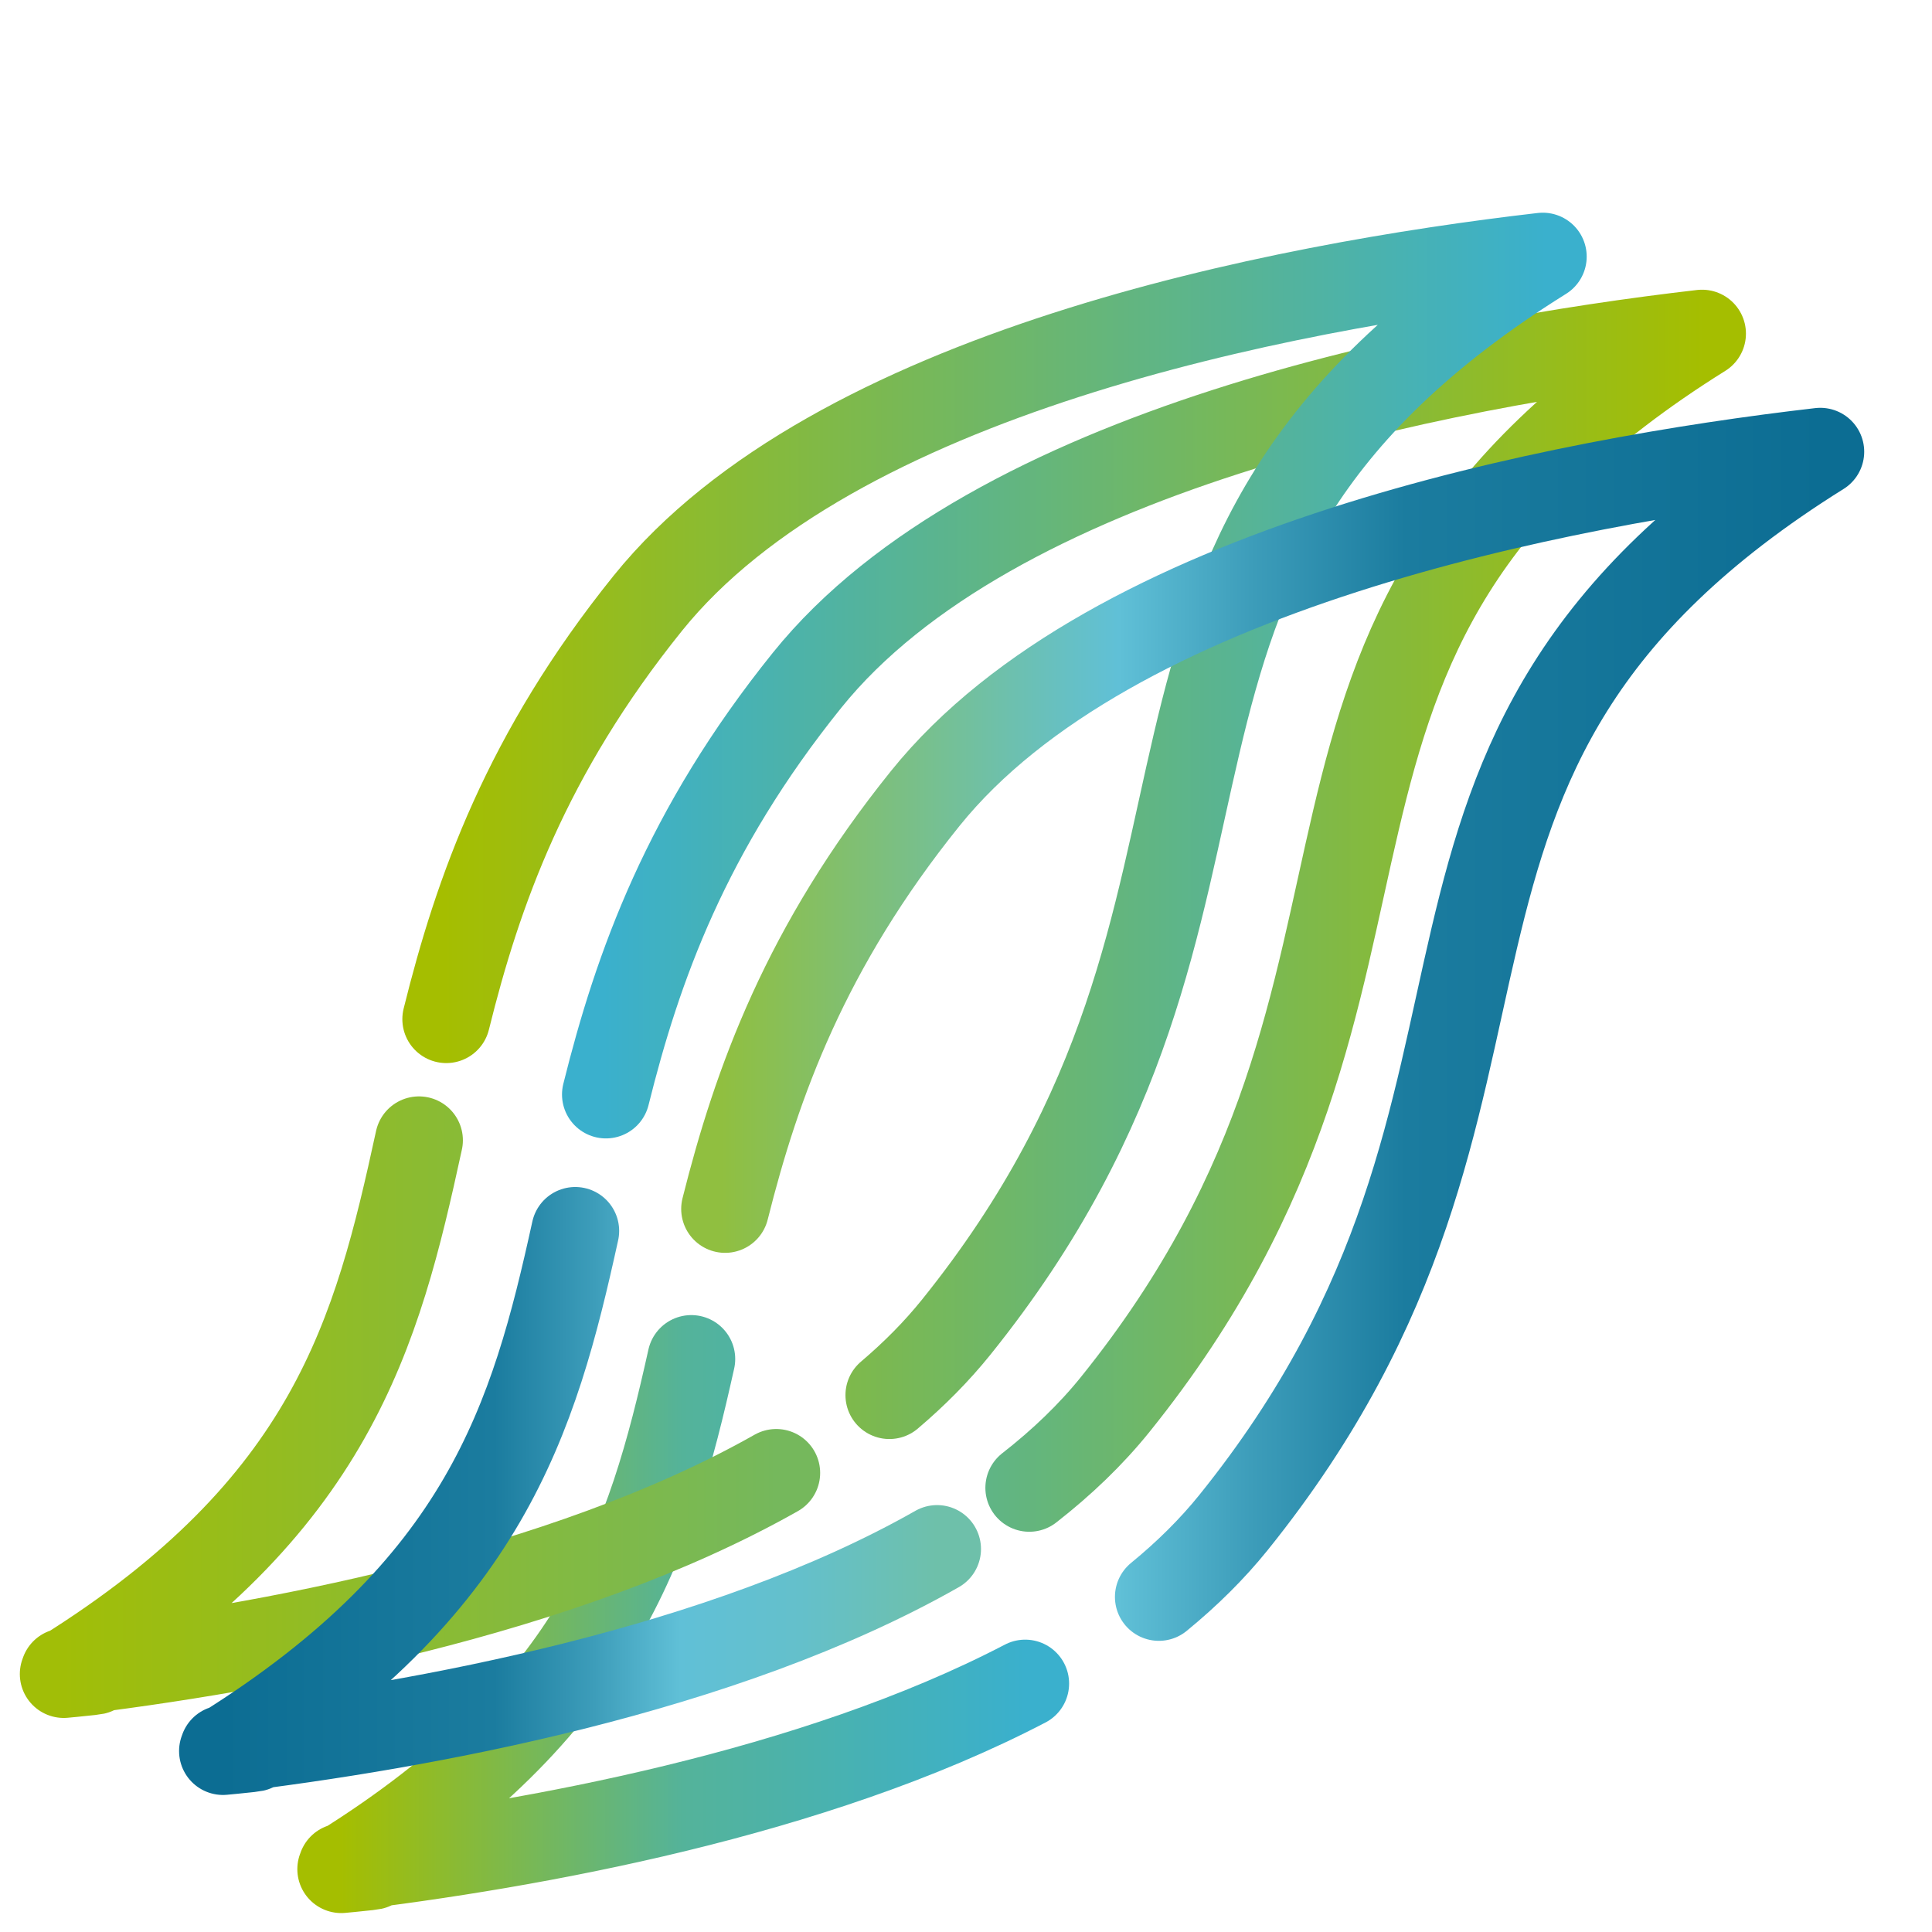
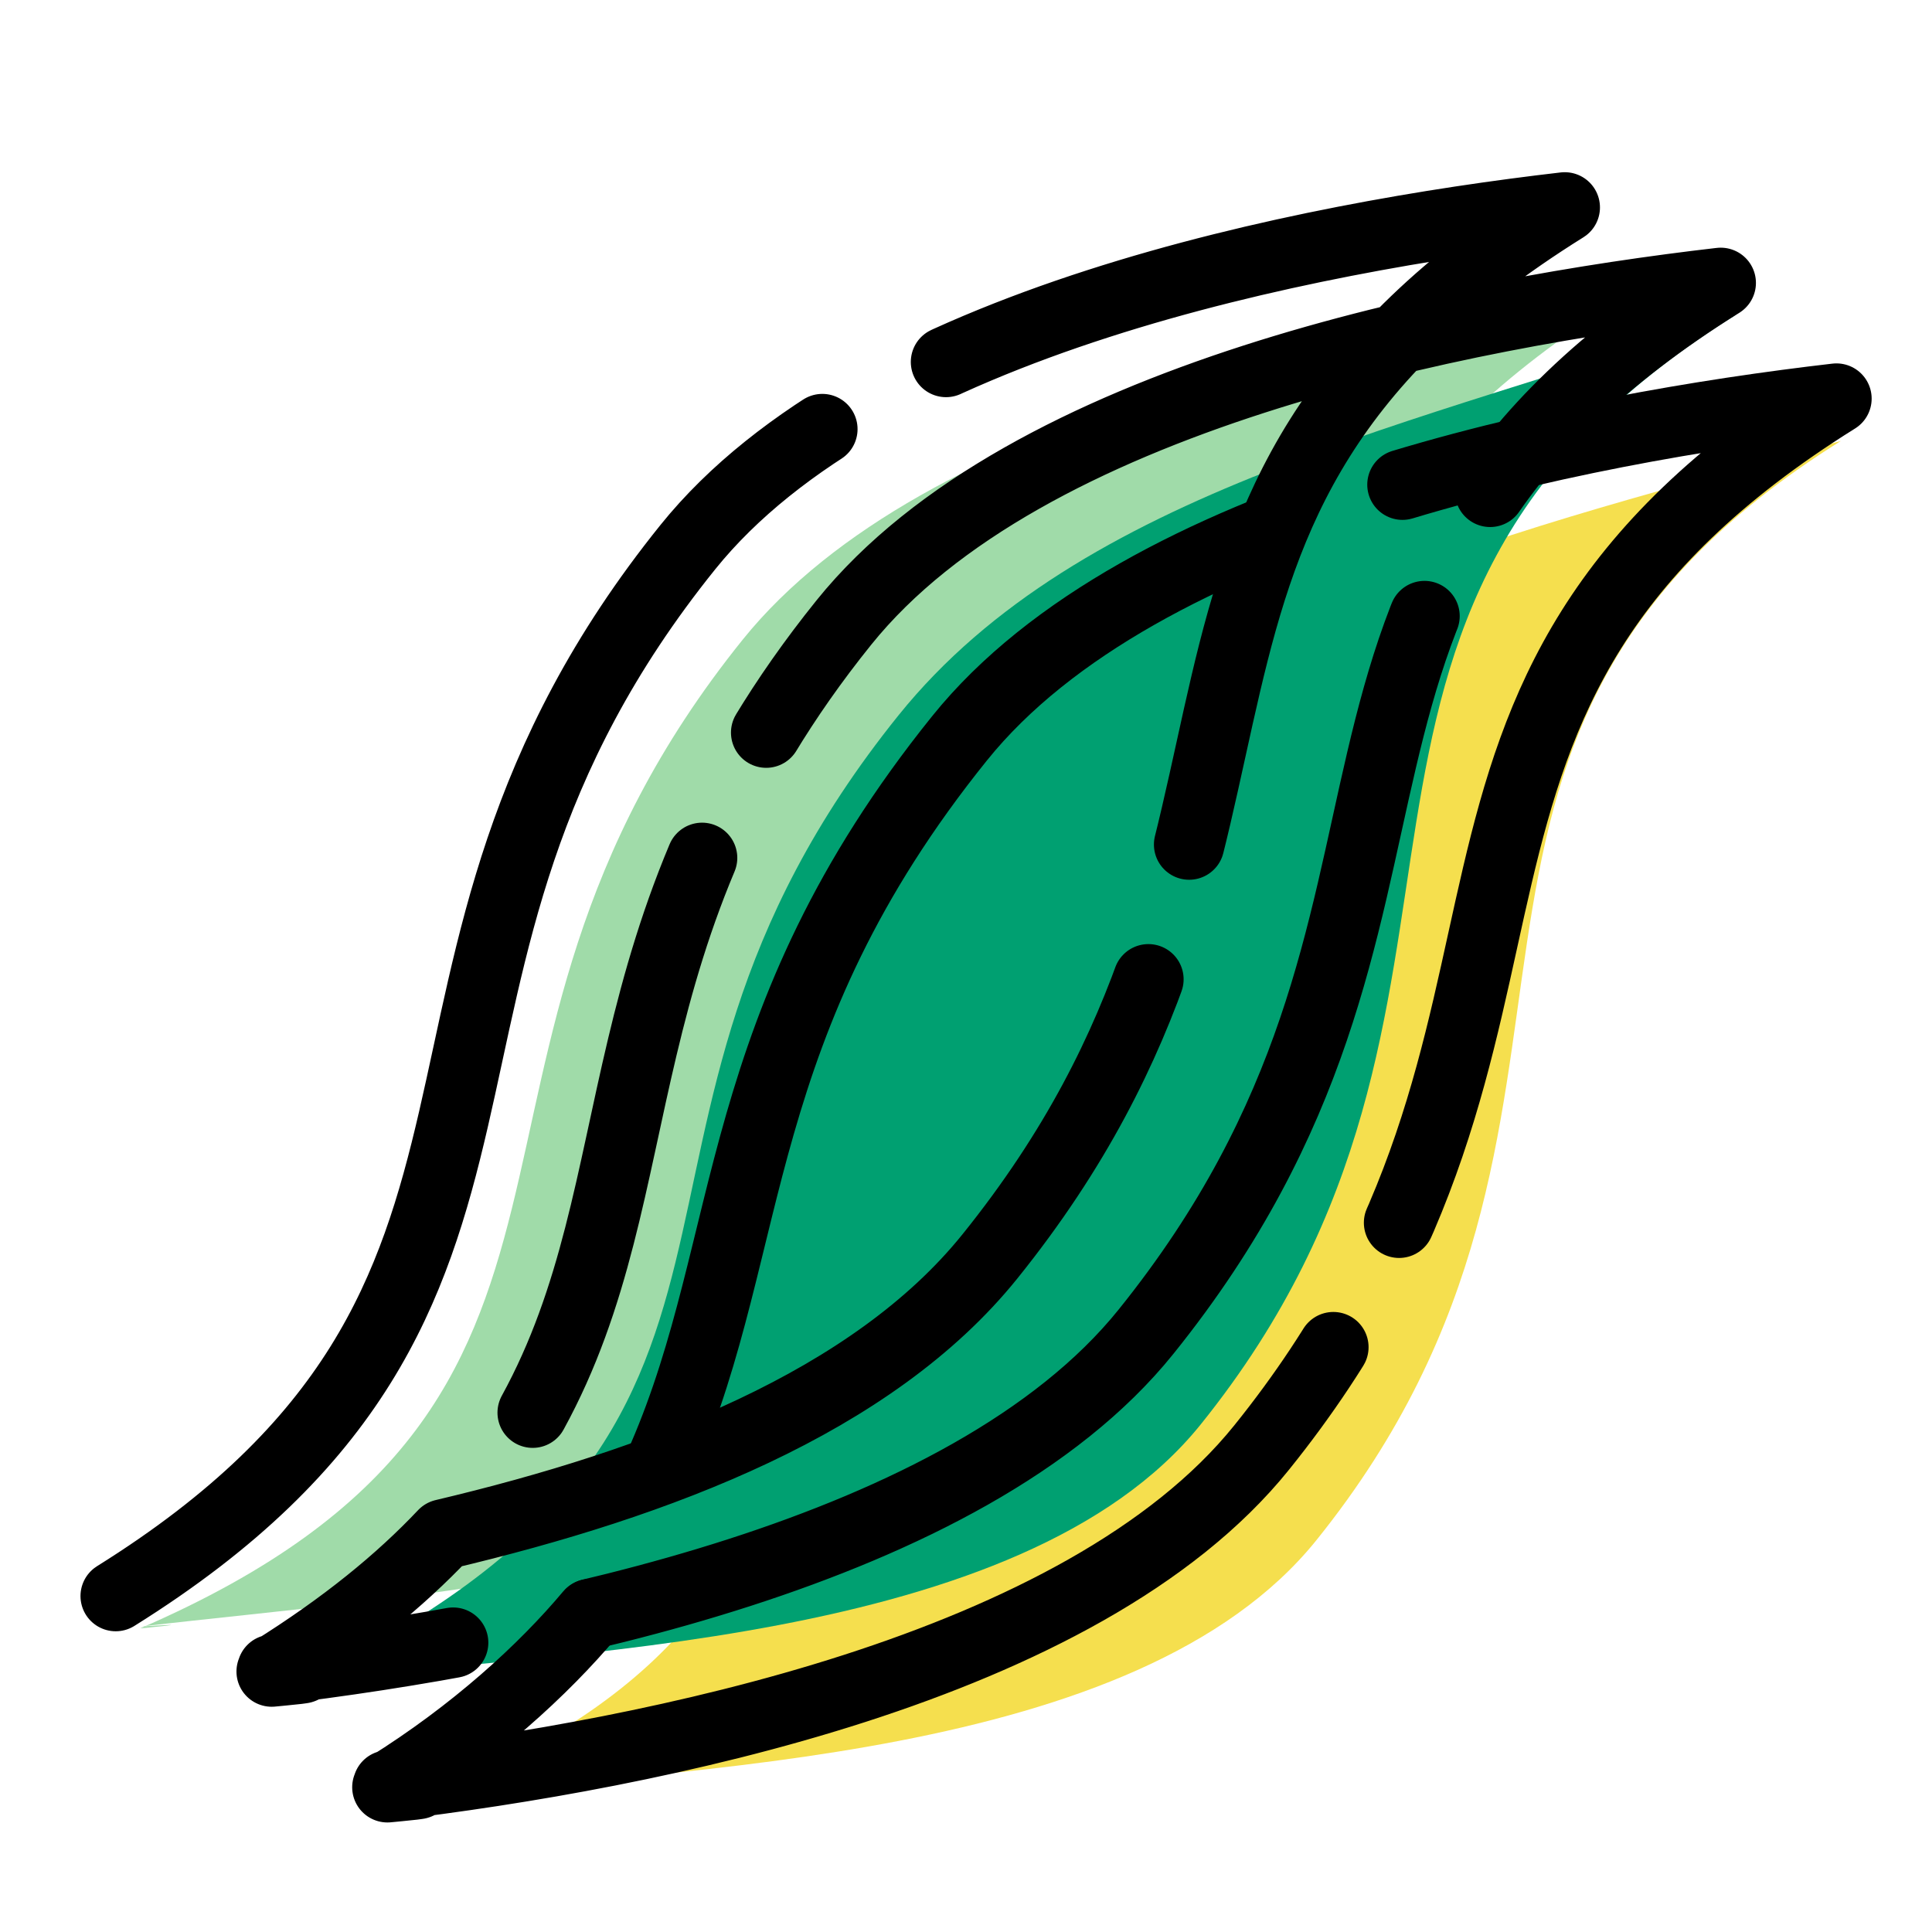
- <svg xmlns="http://www.w3.org/2000/svg" width="100%" height="100%" viewBox="0 0 66 66" version="1.1" xml:space="preserve" style="fill-rule:evenodd;clip-rule:evenodd;stroke-linecap:round;stroke-linejoin:round;stroke-miterlimit:1.5;">
-   <g transform="matrix(1,0,0,1,-4069,-26)">
-     <g id="Article-type-Societé" transform="matrix(1,0,0,1.56875,2647,0)">
-       <rect x="1330" y="0" width="1280" height="800" style="fill:none;" />
-       <g transform="matrix(0.0923699,0,0,0.0588812,1424.26,-127.768)">
-         <path d="M356.198,3001.66C368.257,2992.25 378.987,2981.98 388,2970.79C518.272,2809 422.728,2688.57 605,2574.79C507.673,2586.05 342.632,2617.76 274,2703C229.346,2758.46 211.342,2809.05 199.623,2856.19" style="fill:none;stroke:url(#_Linear1);stroke-width:32.48px;" />
+ <svg xmlns="http://www.w3.org/2000/svg" width="100%" height="100%" viewBox="0 0 191 192" version="1.1" xml:space="preserve" style="fill-rule:evenodd;clip-rule:evenodd;stroke-linecap:round;stroke-linejoin:round;stroke-miterlimit:1.5;">
+   <g transform="matrix(1,0,0,1,-33,-2925)">
+     <g id="Plan-de-travail5" transform="matrix(1,0,0,1,1382,1015.11)">
+       <rect x="-1349" y="1910" width="191" height="191" style="fill:none;" />
+       <g transform="matrix(1,0,0,1,-629,-615.11)">
+         <g transform="matrix(0.263254,0,0,0.263254,-691.332,1896)">
+           <path d="M586.007,2555.79C462.089,2589.85 342.632,2617.76 274,2703C143.728,2864.79 255.467,2985.21 50.403,3068.61C50.403,3068.61 76.383,3066.22 50.646,3067.94C148.687,3056.23 320.397,3054.74 388,2970.79C518.272,2809 403.735,2669.58 586.007,2555.79Z" style="fill:rgb(245,223,78);" />
+         </g>
+         <g transform="matrix(0.263254,0,0,0.263254,-718.332,1877)">
+           <path d="M605,2574.79C507.673,2586.05 342.632,2617.76 274,2703C143.728,2864.79 247.869,2989.01 46.604,3076.21C46.604,3076.21 72.584,3073.82 46.847,3075.53C144.888,3063.83 320.397,3054.74 388,2970.79C518.272,2809 422.728,2688.57 605,2574.79Z" style="fill:rgb(160,219,169);" />
+         </g>
+         <g transform="matrix(0.263254,0,0,0.263254,-702.832,1884.5)">
+           <path d="M589.806,2551.99C469.687,2593.65 342.632,2617.76 274,2703C143.728,2864.79 255.467,2970.02 46.604,3068.61C46.604,3068.61 72.584,3066.22 46.847,3067.94C144.888,3056.23 320.397,3054.74 388,2970.79C518.272,2809 407.533,2665.78 589.806,2551.99Z" style="fill:rgb(0,160,113);" />
+         </g>
      </g>
-       <g transform="matrix(0.0923699,0,0,0.0588812,1428.3,-125.196)">
-         <path d="M187.463,2910.33C172.34,2978.33 153.197,3039.57 58,3099C58,3099 83.98,3096.61 58.243,3098.33C128.492,3089.94 232.663,3071.19 310.946,3030.36" style="fill:none;stroke:url(#_Linear2);stroke-width:32.48px;" />
+       <g transform="matrix(0.263254,0,0,0.263254,-1337.27,1260.18)">
+         <path d="M-0.878,3070.51C181.394,2956.72 84.849,2836.3 215.122,2674.51C283.754,2589.28 448.794,2557.57 546.122,2546.3C363.849,2660.08 459.394,2780.51 329.122,2942.3C284.793,2997.35 204.396,3027.96 122.914,3047.23C106.412,3064.71 85.344,3081.93 58,3099C58,3099 83.98,3096.61 58.243,3098.33C156.284,3086.62 320.397,3054.74 388,2970.79C518.272,2809 422.728,2688.57 605,2574.79C507.673,2586.05 342.632,2617.76 274,2703C180.138,2819.57 204.023,2914.66 156.531,3001.28" style="fill:none;stroke:black;stroke-width:26.59px;stroke-dasharray:531.81,53.18,0,0;" />
      </g>
-       <g transform="matrix(0.0923699,0,0,0.0588812,1418.82,-129.445)">
-         <path d="M189.378,2901.61C173.832,2973.11 157.25,3037.04 58,3099C58,3099 83.98,3096.61 58.243,3098.33C131.702,3089.55 242.253,3069.46 321.509,3024.62" style="fill:none;stroke:url(#_Linear3);stroke-width:32.48px;" />
-       </g>
-       <g transform="matrix(0.0923699,0,0,0.0588812,1424.26,-127.768)">
-         <path d="M188.28,2906.64C173.007,2976.12 154.919,3038.5 58,3099C58,3099 83.98,3096.61 58.243,3098.33C131.883,3089.53 242.8,3069.36 322.097,3024.28" style="fill:none;stroke:url(#_Linear4);stroke-width:32.48px;" />
-       </g>
-       <g transform="matrix(0.0923699,0,0,0.0588812,1418.82,-129.445)">
-         <path d="M363.347,2995.85C372.526,2988.06 380.809,2979.72 388,2970.79C518.272,2809 422.728,2688.57 605,2574.79C507.673,2586.05 342.632,2617.76 274,2703C229.149,2758.7 211.184,2809.5 199.469,2856.81" style="fill:none;stroke:url(#_Linear5);stroke-width:32.48px;" />
-       </g>
-       <g transform="matrix(0.0923699,0,0,0.0588812,1428.3,-125.196)">
-         <path d="M360.377,2998.32C370.745,2989.83 380.041,2980.67 388,2970.79C518.272,2809 422.728,2688.57 605,2574.79C507.673,2586.05 342.632,2617.76 274,2703C229.776,2757.92 211.691,2808.08 199.963,2854.83" style="fill:none;stroke:url(#_Linear6);stroke-width:32.48px;" />
+       <g transform="matrix(0.263254,0,0,0.263254,-1325.77,1271.68)">
+         <path d="M134.532,3033.64C116.842,3054.74 90.802,3078.52 58,3099C58,3099 83.98,3096.61 58.243,3098.33C156.284,3086.62 320.397,3054.74 388,2970.79C518.272,2809 422.728,2688.57 605,2574.79C507.673,2586.05 342.632,2617.76 274,2703C187.022,2811.02 197.354,2893 162.104,2974.48" style="fill:none;stroke:black;stroke-width:26.59px;stroke-dasharray:531.81,53.18,0,0;" />
      </g>
    </g>
  </g>
-   <defs>
-     <linearGradient id="_Linear1" x1="0" y1="0" x2="1" y2="0" gradientUnits="userSpaceOnUse" gradientTransform="matrix(405.377,0,0,426.88,199.623,2788.23)">
-       <stop offset="0" style="stop-color:rgb(58,176,205);stop-opacity:1" />
-       <stop offset="1" style="stop-color:rgb(165,190,0);stop-opacity:1" />
-     </linearGradient>
-     <linearGradient id="_Linear2" x1="0" y1="0" x2="1" y2="0" gradientUnits="userSpaceOnUse" gradientTransform="matrix(252.946,0,0,188.666,58,3004.67)">
-       <stop offset="0" style="stop-color:rgb(165,190,0);stop-opacity:1" />
-       <stop offset="0.5" style="stop-color:rgb(84,179,154);stop-opacity:1" />
-       <stop offset="1" style="stop-color:rgb(58,176,205);stop-opacity:1" />
-     </linearGradient>
-     <linearGradient id="_Linear3" x1="0" y1="0" x2="1" y2="0" gradientUnits="userSpaceOnUse" gradientTransform="matrix(263.509,0,0,197.388,58,3000.31)">
-       <stop offset="0" style="stop-color:rgb(161,190,7);stop-opacity:1" />
-       <stop offset="1" style="stop-color:rgb(117,184,92);stop-opacity:1" />
-     </linearGradient>
-     <linearGradient id="_Linear4" x1="0" y1="0" x2="1" y2="0" gradientUnits="userSpaceOnUse" gradientTransform="matrix(264.097,0,0,192.361,58,3002.82)">
-       <stop offset="0" style="stop-color:rgb(12,109,147);stop-opacity:1" />
-       <stop offset="0.38" style="stop-color:rgb(27,124,159);stop-opacity:1" />
-       <stop offset="0.52" style="stop-color:rgb(61,157,186);stop-opacity:1" />
-       <stop offset="0.64" style="stop-color:rgb(96,192,215);stop-opacity:1" />
-       <stop offset="0.81" style="stop-color:rgb(100,192,203);stop-opacity:1" />
-       <stop offset="1" style="stop-color:rgb(110,192,170);stop-opacity:1" />
-     </linearGradient>
-     <linearGradient id="_Linear5" x1="0" y1="0" x2="1" y2="0" gradientUnits="userSpaceOnUse" gradientTransform="matrix(405.531,0,0,421.062,199.469,2785.32)">
-       <stop offset="0" style="stop-color:rgb(165,190,0);stop-opacity:1" />
-       <stop offset="1" style="stop-color:rgb(58,176,205);stop-opacity:1" />
-     </linearGradient>
-     <linearGradient id="_Linear6" x1="0" y1="0" x2="1" y2="0" gradientUnits="userSpaceOnUse" gradientTransform="matrix(405.037,0,0,423.538,199.963,2786.55)">
-       <stop offset="0" style="stop-color:rgb(144,191,64);stop-opacity:1" />
-       <stop offset="0.36" style="stop-color:rgb(96,192,215);stop-opacity:1" />
-       <stop offset="0.48" style="stop-color:rgb(61,157,186);stop-opacity:1" />
-       <stop offset="0.62" style="stop-color:rgb(27,124,159);stop-opacity:1" />
-       <stop offset="1" style="stop-color:rgb(12,109,147);stop-opacity:1" />
-     </linearGradient>
-   </defs>
</svg>
